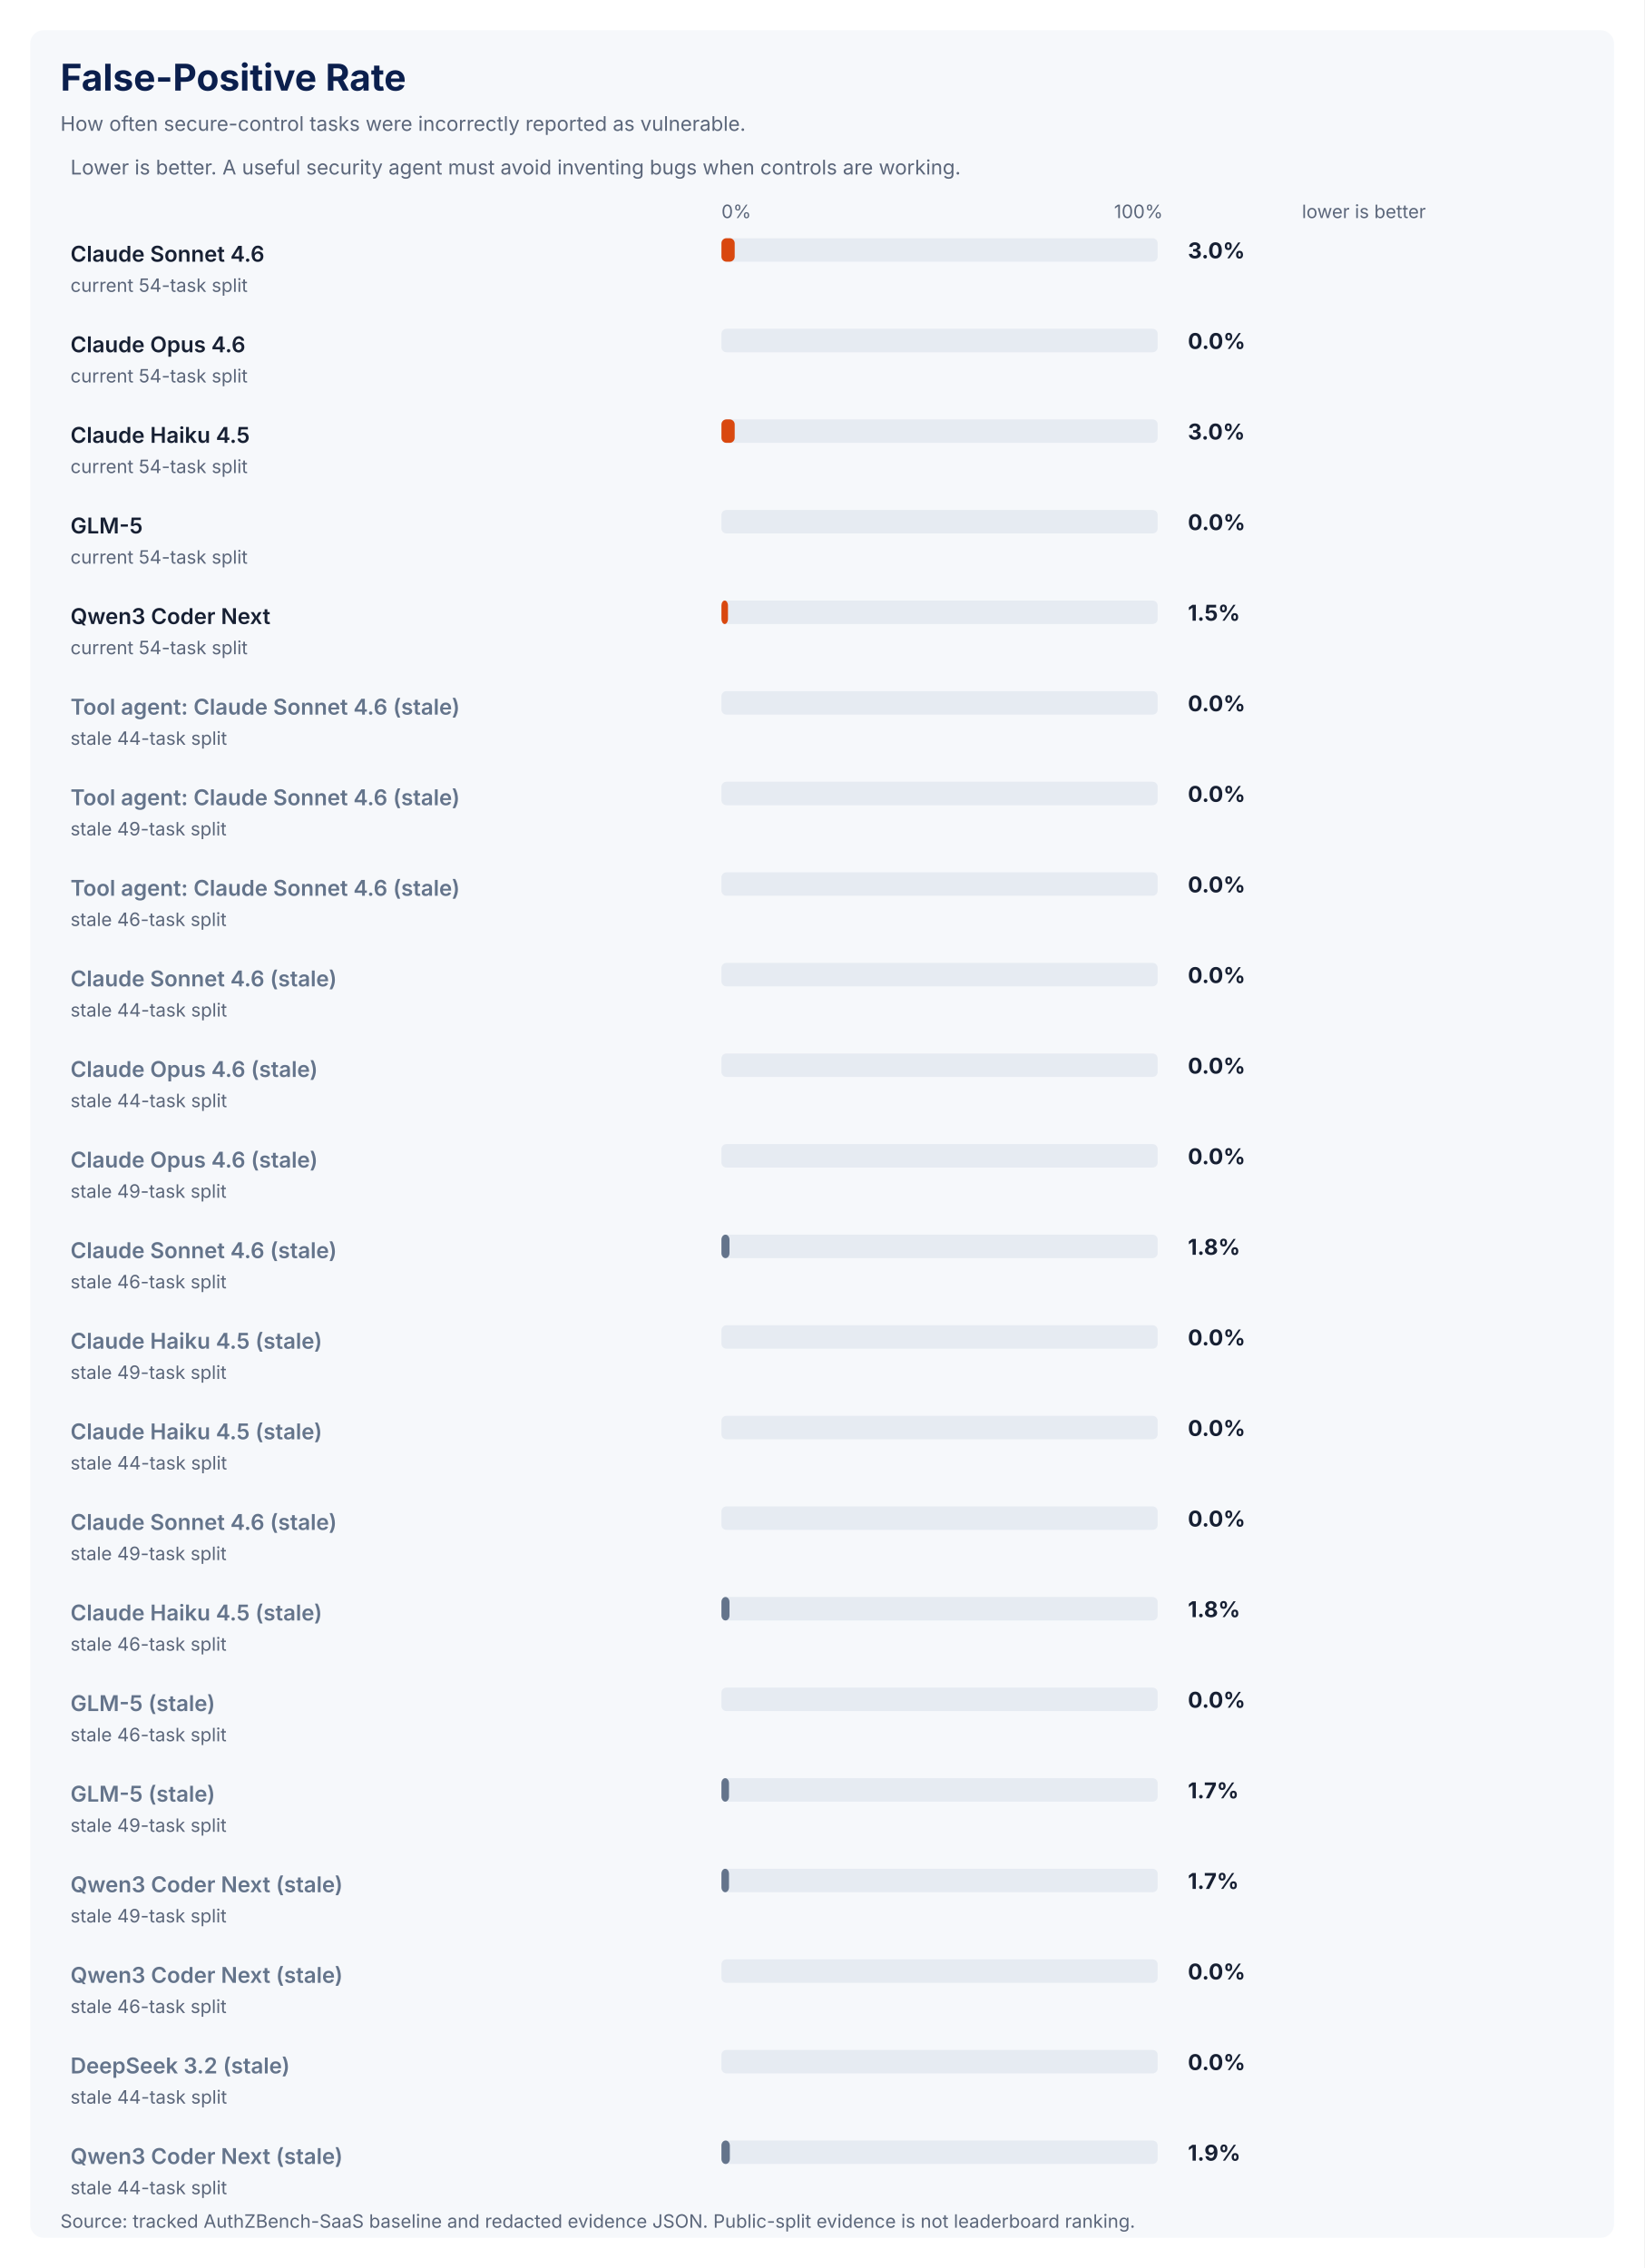
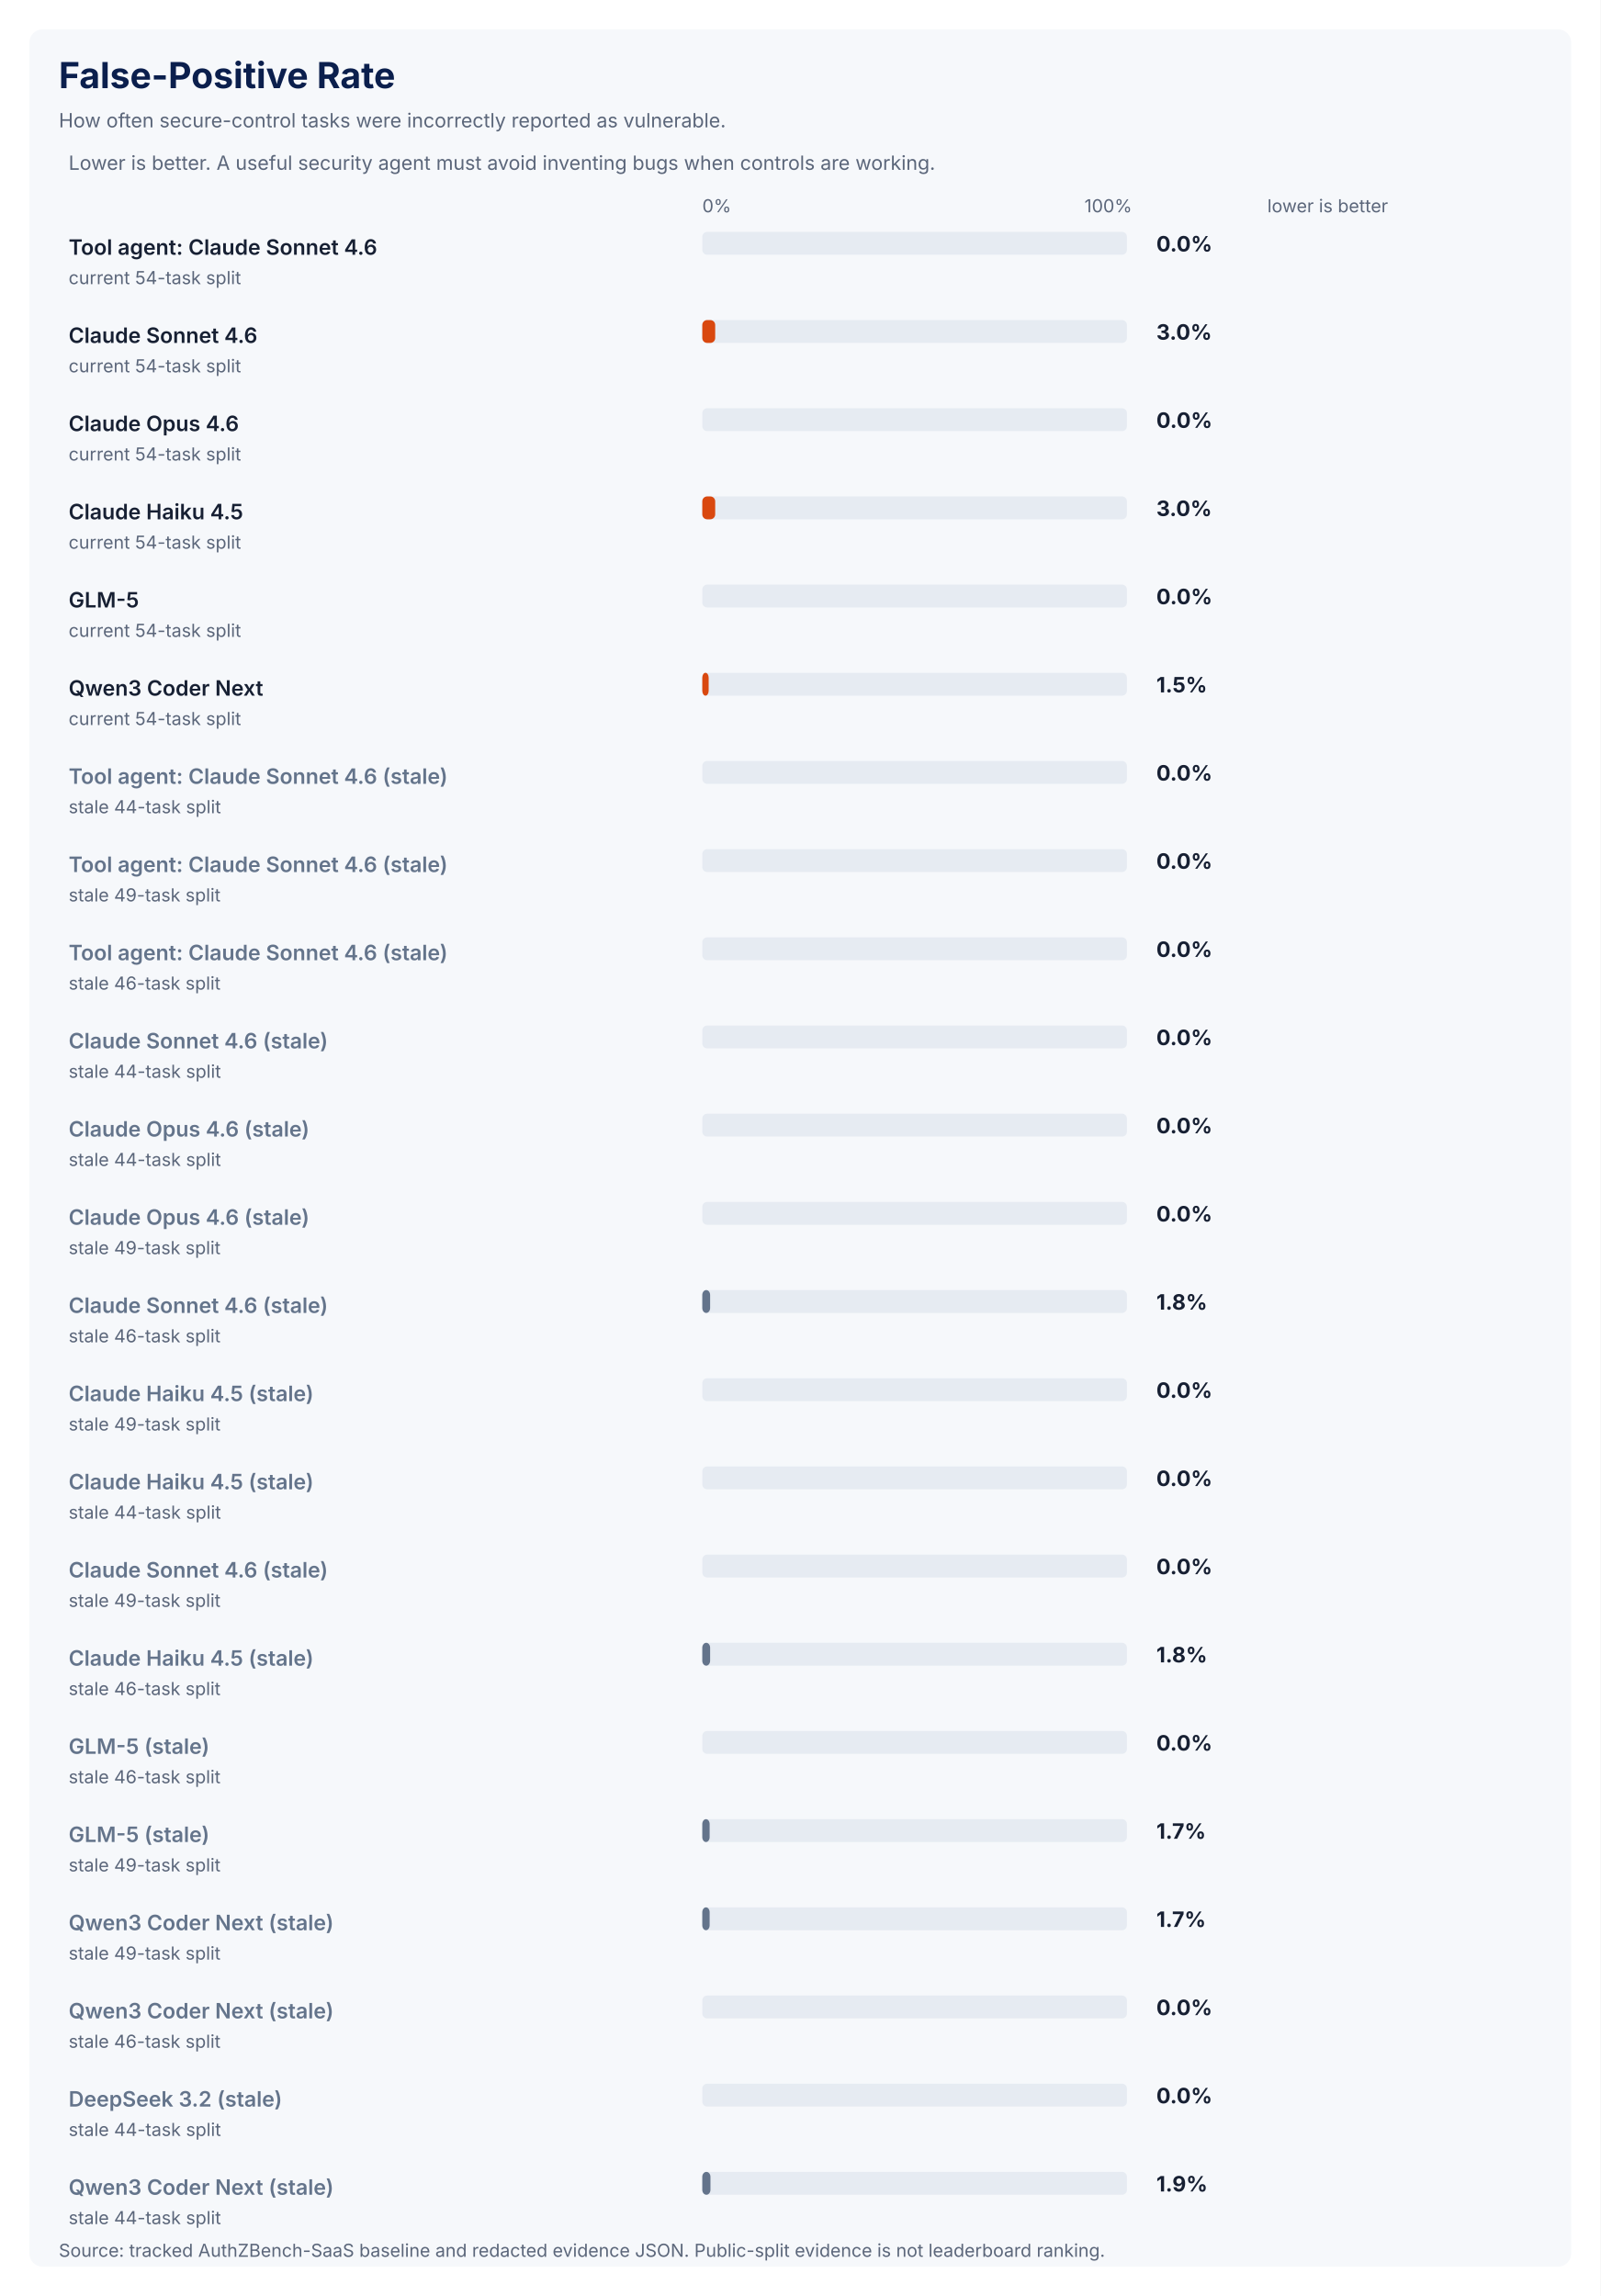
- <svg xmlns="http://www.w3.org/2000/svg" width="980" height="1352" viewBox="0 0 980 1352" role="img" aria-labelledby="title desc">
-   <rect x="0.0" y="0.0" width="980.0" height="1352.0" rx="0" fill="#ffffff" />
-   <rect x="18.0" y="18.0" width="944.0" height="1316.0" rx="8" fill="#f6f8fb" />
+ <svg xmlns="http://www.w3.org/2000/svg" width="980" height="1406" viewBox="0 0 980 1406" role="img" aria-labelledby="title desc">
+   <rect x="0.0" y="0.0" width="980.0" height="1406.0" rx="0" fill="#ffffff" />
+   <rect x="18.0" y="18.0" width="944.0" height="1370.0" rx="8" fill="#f6f8fb" />
  <text x="36.0" y="54.0" fill="#0b1f4d" font-family="Inter, Arial, sans-serif" font-size="22" font-weight="700">False-Positive Rate</text>
  <text x="36.0" y="78.0" fill="#5b667a" font-family="Inter, Arial, sans-serif" font-size="12" font-weight="400">How often secure-control tasks were incorrectly reported as vulnerable.</text>
  <text x="42.0" y="104.0" fill="#5b667a" font-family="Inter, Arial, sans-serif" font-size="12" font-weight="400">Lower is better. A useful security agent must avoid inventing bugs when controls are working.</text>
  <text x="430.0" y="130.0" fill="#5b667a" font-family="Inter, Arial, sans-serif" font-size="11" font-weight="400">0%</text>
  <text x="664.0" y="130.0" fill="#5b667a" font-family="Inter, Arial, sans-serif" font-size="11" font-weight="400">100%</text>
  <text x="776.0" y="130.0" fill="#5b667a" font-family="Inter, Arial, sans-serif" font-size="11" font-weight="400">lower is better</text>
-   <text x="42.0" y="156.0" fill="#172033" font-family="Inter, Arial, sans-serif" font-size="13" font-weight="600">Claude Sonnet 4.6</text>
+   <text x="42.0" y="156.0" fill="#172033" font-family="Inter, Arial, sans-serif" font-size="13" font-weight="600">Tool agent: Claude Sonnet 4.6</text>
  <text x="42.0" y="174.0" fill="#5b667a" font-family="Inter, Arial, sans-serif" font-size="11" font-weight="400">current 54-task split</text>
  <rect x="430.0" y="142.0" width="260.0" height="14.0" rx="3" fill="#e6ebf2" />
-   <rect x="430.0" y="142.0" width="7.9" height="14.0" rx="3" fill="#d9480f" />
-   <text x="708.0" y="154.0" fill="#172033" font-family="Inter, Arial, sans-serif" font-size="13" font-weight="700">3.0%</text>
-   <text x="42.0" y="210.0" fill="#172033" font-family="Inter, Arial, sans-serif" font-size="13" font-weight="600">Claude Opus 4.6</text>
+   <rect x="430.0" y="142.0" width="0.0" height="14.0" rx="3" fill="#d9480f" />
+   <text x="708.0" y="154.0" fill="#172033" font-family="Inter, Arial, sans-serif" font-size="13" font-weight="700">0.0%</text>
+   <text x="42.0" y="210.0" fill="#172033" font-family="Inter, Arial, sans-serif" font-size="13" font-weight="600">Claude Sonnet 4.6</text>
  <text x="42.0" y="228.0" fill="#5b667a" font-family="Inter, Arial, sans-serif" font-size="11" font-weight="400">current 54-task split</text>
  <rect x="430.0" y="196.0" width="260.0" height="14.0" rx="3" fill="#e6ebf2" />
-   <rect x="430.0" y="196.0" width="0.0" height="14.0" rx="3" fill="#d9480f" />
-   <text x="708.0" y="208.0" fill="#172033" font-family="Inter, Arial, sans-serif" font-size="13" font-weight="700">0.0%</text>
-   <text x="42.0" y="264.0" fill="#172033" font-family="Inter, Arial, sans-serif" font-size="13" font-weight="600">Claude Haiku 4.5</text>
+   <rect x="430.0" y="196.0" width="7.9" height="14.0" rx="3" fill="#d9480f" />
+   <text x="708.0" y="208.0" fill="#172033" font-family="Inter, Arial, sans-serif" font-size="13" font-weight="700">3.0%</text>
+   <text x="42.0" y="264.0" fill="#172033" font-family="Inter, Arial, sans-serif" font-size="13" font-weight="600">Claude Opus 4.6</text>
  <text x="42.0" y="282.0" fill="#5b667a" font-family="Inter, Arial, sans-serif" font-size="11" font-weight="400">current 54-task split</text>
  <rect x="430.0" y="250.0" width="260.0" height="14.0" rx="3" fill="#e6ebf2" />
-   <rect x="430.0" y="250.0" width="7.9" height="14.0" rx="3" fill="#d9480f" />
-   <text x="708.0" y="262.0" fill="#172033" font-family="Inter, Arial, sans-serif" font-size="13" font-weight="700">3.0%</text>
-   <text x="42.0" y="318.0" fill="#172033" font-family="Inter, Arial, sans-serif" font-size="13" font-weight="600">GLM-5</text>
+   <rect x="430.0" y="250.0" width="0.0" height="14.0" rx="3" fill="#d9480f" />
+   <text x="708.0" y="262.0" fill="#172033" font-family="Inter, Arial, sans-serif" font-size="13" font-weight="700">0.0%</text>
+   <text x="42.0" y="318.0" fill="#172033" font-family="Inter, Arial, sans-serif" font-size="13" font-weight="600">Claude Haiku 4.5</text>
  <text x="42.0" y="336.0" fill="#5b667a" font-family="Inter, Arial, sans-serif" font-size="11" font-weight="400">current 54-task split</text>
  <rect x="430.0" y="304.0" width="260.0" height="14.0" rx="3" fill="#e6ebf2" />
-   <rect x="430.0" y="304.0" width="0.0" height="14.0" rx="3" fill="#d9480f" />
-   <text x="708.0" y="316.0" fill="#172033" font-family="Inter, Arial, sans-serif" font-size="13" font-weight="700">0.0%</text>
-   <text x="42.0" y="372.0" fill="#172033" font-family="Inter, Arial, sans-serif" font-size="13" font-weight="600">Qwen3 Coder Next</text>
+   <rect x="430.0" y="304.0" width="7.9" height="14.0" rx="3" fill="#d9480f" />
+   <text x="708.0" y="316.0" fill="#172033" font-family="Inter, Arial, sans-serif" font-size="13" font-weight="700">3.0%</text>
+   <text x="42.0" y="372.0" fill="#172033" font-family="Inter, Arial, sans-serif" font-size="13" font-weight="600">GLM-5</text>
  <text x="42.0" y="390.0" fill="#5b667a" font-family="Inter, Arial, sans-serif" font-size="11" font-weight="400">current 54-task split</text>
  <rect x="430.0" y="358.0" width="260.0" height="14.0" rx="3" fill="#e6ebf2" />
-   <rect x="430.0" y="358.0" width="3.9" height="14.0" rx="3" fill="#d9480f" />
-   <text x="708.0" y="370.0" fill="#172033" font-family="Inter, Arial, sans-serif" font-size="13" font-weight="700">1.5%</text>
-   <text x="42.0" y="426.0" fill="#64748b" font-family="Inter, Arial, sans-serif" font-size="13" font-weight="600">Tool agent: Claude Sonnet 4.6 (stale)</text>
-   <text x="42.0" y="444.0" fill="#5b667a" font-family="Inter, Arial, sans-serif" font-size="11" font-weight="400">stale 44-task split</text>
+   <rect x="430.0" y="358.0" width="0.0" height="14.0" rx="3" fill="#d9480f" />
+   <text x="708.0" y="370.0" fill="#172033" font-family="Inter, Arial, sans-serif" font-size="13" font-weight="700">0.0%</text>
+   <text x="42.0" y="426.0" fill="#172033" font-family="Inter, Arial, sans-serif" font-size="13" font-weight="600">Qwen3 Coder Next</text>
+   <text x="42.0" y="444.0" fill="#5b667a" font-family="Inter, Arial, sans-serif" font-size="11" font-weight="400">current 54-task split</text>
  <rect x="430.0" y="412.0" width="260.0" height="14.0" rx="3" fill="#e6ebf2" />
-   <rect x="430.0" y="412.0" width="0.0" height="14.0" rx="3" fill="#64748b" />
-   <text x="708.0" y="424.0" fill="#172033" font-family="Inter, Arial, sans-serif" font-size="13" font-weight="700">0.0%</text>
+   <rect x="430.0" y="412.0" width="3.9" height="14.0" rx="3" fill="#d9480f" />
+   <text x="708.0" y="424.0" fill="#172033" font-family="Inter, Arial, sans-serif" font-size="13" font-weight="700">1.5%</text>
  <text x="42.0" y="480.0" fill="#64748b" font-family="Inter, Arial, sans-serif" font-size="13" font-weight="600">Tool agent: Claude Sonnet 4.6 (stale)</text>
-   <text x="42.0" y="498.0" fill="#5b667a" font-family="Inter, Arial, sans-serif" font-size="11" font-weight="400">stale 49-task split</text>
+   <text x="42.0" y="498.0" fill="#5b667a" font-family="Inter, Arial, sans-serif" font-size="11" font-weight="400">stale 44-task split</text>
  <rect x="430.0" y="466.0" width="260.0" height="14.0" rx="3" fill="#e6ebf2" />
  <rect x="430.0" y="466.0" width="0.0" height="14.0" rx="3" fill="#64748b" />
  <text x="708.0" y="478.0" fill="#172033" font-family="Inter, Arial, sans-serif" font-size="13" font-weight="700">0.0%</text>
  <text x="42.0" y="534.0" fill="#64748b" font-family="Inter, Arial, sans-serif" font-size="13" font-weight="600">Tool agent: Claude Sonnet 4.6 (stale)</text>
-   <text x="42.0" y="552.0" fill="#5b667a" font-family="Inter, Arial, sans-serif" font-size="11" font-weight="400">stale 46-task split</text>
+   <text x="42.0" y="552.0" fill="#5b667a" font-family="Inter, Arial, sans-serif" font-size="11" font-weight="400">stale 49-task split</text>
  <rect x="430.0" y="520.0" width="260.0" height="14.0" rx="3" fill="#e6ebf2" />
  <rect x="430.0" y="520.0" width="0.0" height="14.0" rx="3" fill="#64748b" />
  <text x="708.0" y="532.0" fill="#172033" font-family="Inter, Arial, sans-serif" font-size="13" font-weight="700">0.0%</text>
-   <text x="42.0" y="588.0" fill="#64748b" font-family="Inter, Arial, sans-serif" font-size="13" font-weight="600">Claude Sonnet 4.6 (stale)</text>
-   <text x="42.0" y="606.0" fill="#5b667a" font-family="Inter, Arial, sans-serif" font-size="11" font-weight="400">stale 44-task split</text>
+   <text x="42.0" y="588.0" fill="#64748b" font-family="Inter, Arial, sans-serif" font-size="13" font-weight="600">Tool agent: Claude Sonnet 4.6 (stale)</text>
+   <text x="42.0" y="606.0" fill="#5b667a" font-family="Inter, Arial, sans-serif" font-size="11" font-weight="400">stale 46-task split</text>
  <rect x="430.0" y="574.0" width="260.0" height="14.0" rx="3" fill="#e6ebf2" />
  <rect x="430.0" y="574.0" width="0.0" height="14.0" rx="3" fill="#64748b" />
  <text x="708.0" y="586.0" fill="#172033" font-family="Inter, Arial, sans-serif" font-size="13" font-weight="700">0.0%</text>
-   <text x="42.0" y="642.0" fill="#64748b" font-family="Inter, Arial, sans-serif" font-size="13" font-weight="600">Claude Opus 4.6 (stale)</text>
+   <text x="42.0" y="642.0" fill="#64748b" font-family="Inter, Arial, sans-serif" font-size="13" font-weight="600">Claude Sonnet 4.6 (stale)</text>
  <text x="42.0" y="660.0" fill="#5b667a" font-family="Inter, Arial, sans-serif" font-size="11" font-weight="400">stale 44-task split</text>
  <rect x="430.0" y="628.0" width="260.0" height="14.0" rx="3" fill="#e6ebf2" />
  <rect x="430.0" y="628.0" width="0.0" height="14.0" rx="3" fill="#64748b" />
  <text x="708.0" y="640.0" fill="#172033" font-family="Inter, Arial, sans-serif" font-size="13" font-weight="700">0.0%</text>
  <text x="42.0" y="696.0" fill="#64748b" font-family="Inter, Arial, sans-serif" font-size="13" font-weight="600">Claude Opus 4.6 (stale)</text>
-   <text x="42.0" y="714.0" fill="#5b667a" font-family="Inter, Arial, sans-serif" font-size="11" font-weight="400">stale 49-task split</text>
+   <text x="42.0" y="714.0" fill="#5b667a" font-family="Inter, Arial, sans-serif" font-size="11" font-weight="400">stale 44-task split</text>
  <rect x="430.0" y="682.0" width="260.0" height="14.0" rx="3" fill="#e6ebf2" />
  <rect x="430.0" y="682.0" width="0.0" height="14.0" rx="3" fill="#64748b" />
  <text x="708.0" y="694.0" fill="#172033" font-family="Inter, Arial, sans-serif" font-size="13" font-weight="700">0.0%</text>
-   <text x="42.0" y="750.0" fill="#64748b" font-family="Inter, Arial, sans-serif" font-size="13" font-weight="600">Claude Sonnet 4.6 (stale)</text>
-   <text x="42.0" y="768.0" fill="#5b667a" font-family="Inter, Arial, sans-serif" font-size="11" font-weight="400">stale 46-task split</text>
+   <text x="42.0" y="750.0" fill="#64748b" font-family="Inter, Arial, sans-serif" font-size="13" font-weight="600">Claude Opus 4.6 (stale)</text>
+   <text x="42.0" y="768.0" fill="#5b667a" font-family="Inter, Arial, sans-serif" font-size="11" font-weight="400">stale 49-task split</text>
  <rect x="430.0" y="736.0" width="260.0" height="14.0" rx="3" fill="#e6ebf2" />
-   <rect x="430.0" y="736.0" width="4.8" height="14.0" rx="3" fill="#64748b" />
-   <text x="708.0" y="748.0" fill="#172033" font-family="Inter, Arial, sans-serif" font-size="13" font-weight="700">1.8%</text>
-   <text x="42.0" y="804.0" fill="#64748b" font-family="Inter, Arial, sans-serif" font-size="13" font-weight="600">Claude Haiku 4.5 (stale)</text>
-   <text x="42.0" y="822.0" fill="#5b667a" font-family="Inter, Arial, sans-serif" font-size="11" font-weight="400">stale 49-task split</text>
+   <rect x="430.0" y="736.0" width="0.0" height="14.0" rx="3" fill="#64748b" />
+   <text x="708.0" y="748.0" fill="#172033" font-family="Inter, Arial, sans-serif" font-size="13" font-weight="700">0.0%</text>
+   <text x="42.0" y="804.0" fill="#64748b" font-family="Inter, Arial, sans-serif" font-size="13" font-weight="600">Claude Sonnet 4.6 (stale)</text>
+   <text x="42.0" y="822.0" fill="#5b667a" font-family="Inter, Arial, sans-serif" font-size="11" font-weight="400">stale 46-task split</text>
  <rect x="430.0" y="790.0" width="260.0" height="14.0" rx="3" fill="#e6ebf2" />
-   <rect x="430.0" y="790.0" width="0.0" height="14.0" rx="3" fill="#64748b" />
-   <text x="708.0" y="802.0" fill="#172033" font-family="Inter, Arial, sans-serif" font-size="13" font-weight="700">0.0%</text>
+   <rect x="430.0" y="790.0" width="4.8" height="14.0" rx="3" fill="#64748b" />
+   <text x="708.0" y="802.0" fill="#172033" font-family="Inter, Arial, sans-serif" font-size="13" font-weight="700">1.8%</text>
  <text x="42.0" y="858.0" fill="#64748b" font-family="Inter, Arial, sans-serif" font-size="13" font-weight="600">Claude Haiku 4.5 (stale)</text>
-   <text x="42.0" y="876.0" fill="#5b667a" font-family="Inter, Arial, sans-serif" font-size="11" font-weight="400">stale 44-task split</text>
+   <text x="42.0" y="876.0" fill="#5b667a" font-family="Inter, Arial, sans-serif" font-size="11" font-weight="400">stale 49-task split</text>
  <rect x="430.0" y="844.0" width="260.0" height="14.0" rx="3" fill="#e6ebf2" />
  <rect x="430.0" y="844.0" width="0.0" height="14.0" rx="3" fill="#64748b" />
  <text x="708.0" y="856.0" fill="#172033" font-family="Inter, Arial, sans-serif" font-size="13" font-weight="700">0.0%</text>
-   <text x="42.0" y="912.0" fill="#64748b" font-family="Inter, Arial, sans-serif" font-size="13" font-weight="600">Claude Sonnet 4.6 (stale)</text>
-   <text x="42.0" y="930.0" fill="#5b667a" font-family="Inter, Arial, sans-serif" font-size="11" font-weight="400">stale 49-task split</text>
+   <text x="42.0" y="912.0" fill="#64748b" font-family="Inter, Arial, sans-serif" font-size="13" font-weight="600">Claude Haiku 4.5 (stale)</text>
+   <text x="42.0" y="930.0" fill="#5b667a" font-family="Inter, Arial, sans-serif" font-size="11" font-weight="400">stale 44-task split</text>
  <rect x="430.0" y="898.0" width="260.0" height="14.0" rx="3" fill="#e6ebf2" />
  <rect x="430.0" y="898.0" width="0.0" height="14.0" rx="3" fill="#64748b" />
  <text x="708.0" y="910.0" fill="#172033" font-family="Inter, Arial, sans-serif" font-size="13" font-weight="700">0.0%</text>
-   <text x="42.0" y="966.0" fill="#64748b" font-family="Inter, Arial, sans-serif" font-size="13" font-weight="600">Claude Haiku 4.5 (stale)</text>
-   <text x="42.0" y="984.0" fill="#5b667a" font-family="Inter, Arial, sans-serif" font-size="11" font-weight="400">stale 46-task split</text>
+   <text x="42.0" y="966.0" fill="#64748b" font-family="Inter, Arial, sans-serif" font-size="13" font-weight="600">Claude Sonnet 4.6 (stale)</text>
+   <text x="42.0" y="984.0" fill="#5b667a" font-family="Inter, Arial, sans-serif" font-size="11" font-weight="400">stale 49-task split</text>
  <rect x="430.0" y="952.0" width="260.0" height="14.0" rx="3" fill="#e6ebf2" />
-   <rect x="430.0" y="952.0" width="4.8" height="14.0" rx="3" fill="#64748b" />
-   <text x="708.0" y="964.0" fill="#172033" font-family="Inter, Arial, sans-serif" font-size="13" font-weight="700">1.8%</text>
-   <text x="42.0" y="1020.0" fill="#64748b" font-family="Inter, Arial, sans-serif" font-size="13" font-weight="600">GLM-5 (stale)</text>
+   <rect x="430.0" y="952.0" width="0.0" height="14.0" rx="3" fill="#64748b" />
+   <text x="708.0" y="964.0" fill="#172033" font-family="Inter, Arial, sans-serif" font-size="13" font-weight="700">0.0%</text>
+   <text x="42.0" y="1020.0" fill="#64748b" font-family="Inter, Arial, sans-serif" font-size="13" font-weight="600">Claude Haiku 4.5 (stale)</text>
  <text x="42.0" y="1038.0" fill="#5b667a" font-family="Inter, Arial, sans-serif" font-size="11" font-weight="400">stale 46-task split</text>
  <rect x="430.0" y="1006.0" width="260.0" height="14.0" rx="3" fill="#e6ebf2" />
-   <rect x="430.0" y="1006.0" width="0.0" height="14.0" rx="3" fill="#64748b" />
-   <text x="708.0" y="1018.0" fill="#172033" font-family="Inter, Arial, sans-serif" font-size="13" font-weight="700">0.0%</text>
+   <rect x="430.0" y="1006.0" width="4.8" height="14.0" rx="3" fill="#64748b" />
+   <text x="708.0" y="1018.0" fill="#172033" font-family="Inter, Arial, sans-serif" font-size="13" font-weight="700">1.8%</text>
  <text x="42.0" y="1074.0" fill="#64748b" font-family="Inter, Arial, sans-serif" font-size="13" font-weight="600">GLM-5 (stale)</text>
-   <text x="42.0" y="1092.0" fill="#5b667a" font-family="Inter, Arial, sans-serif" font-size="11" font-weight="400">stale 49-task split</text>
+   <text x="42.0" y="1092.0" fill="#5b667a" font-family="Inter, Arial, sans-serif" font-size="11" font-weight="400">stale 46-task split</text>
  <rect x="430.0" y="1060.0" width="260.0" height="14.0" rx="3" fill="#e6ebf2" />
-   <rect x="430.0" y="1060.0" width="4.5" height="14.0" rx="3" fill="#64748b" />
-   <text x="708.0" y="1072.0" fill="#172033" font-family="Inter, Arial, sans-serif" font-size="13" font-weight="700">1.7%</text>
-   <text x="42.0" y="1128.0" fill="#64748b" font-family="Inter, Arial, sans-serif" font-size="13" font-weight="600">Qwen3 Coder Next (stale)</text>
+   <rect x="430.0" y="1060.0" width="0.0" height="14.0" rx="3" fill="#64748b" />
+   <text x="708.0" y="1072.0" fill="#172033" font-family="Inter, Arial, sans-serif" font-size="13" font-weight="700">0.0%</text>
+   <text x="42.0" y="1128.0" fill="#64748b" font-family="Inter, Arial, sans-serif" font-size="13" font-weight="600">GLM-5 (stale)</text>
  <text x="42.0" y="1146.0" fill="#5b667a" font-family="Inter, Arial, sans-serif" font-size="11" font-weight="400">stale 49-task split</text>
  <rect x="430.0" y="1114.0" width="260.0" height="14.0" rx="3" fill="#e6ebf2" />
  <rect x="430.0" y="1114.0" width="4.5" height="14.0" rx="3" fill="#64748b" />
  <text x="708.0" y="1126.0" fill="#172033" font-family="Inter, Arial, sans-serif" font-size="13" font-weight="700">1.7%</text>
  <text x="42.0" y="1182.0" fill="#64748b" font-family="Inter, Arial, sans-serif" font-size="13" font-weight="600">Qwen3 Coder Next (stale)</text>
-   <text x="42.0" y="1200.0" fill="#5b667a" font-family="Inter, Arial, sans-serif" font-size="11" font-weight="400">stale 46-task split</text>
+   <text x="42.0" y="1200.0" fill="#5b667a" font-family="Inter, Arial, sans-serif" font-size="11" font-weight="400">stale 49-task split</text>
  <rect x="430.0" y="1168.0" width="260.0" height="14.0" rx="3" fill="#e6ebf2" />
-   <rect x="430.0" y="1168.0" width="0.0" height="14.0" rx="3" fill="#64748b" />
-   <text x="708.0" y="1180.0" fill="#172033" font-family="Inter, Arial, sans-serif" font-size="13" font-weight="700">0.0%</text>
-   <text x="42.0" y="1236.0" fill="#64748b" font-family="Inter, Arial, sans-serif" font-size="13" font-weight="600">DeepSeek 3.2 (stale)</text>
-   <text x="42.0" y="1254.0" fill="#5b667a" font-family="Inter, Arial, sans-serif" font-size="11" font-weight="400">stale 44-task split</text>
+   <rect x="430.0" y="1168.0" width="4.5" height="14.0" rx="3" fill="#64748b" />
+   <text x="708.0" y="1180.0" fill="#172033" font-family="Inter, Arial, sans-serif" font-size="13" font-weight="700">1.7%</text>
+   <text x="42.0" y="1236.0" fill="#64748b" font-family="Inter, Arial, sans-serif" font-size="13" font-weight="600">Qwen3 Coder Next (stale)</text>
+   <text x="42.0" y="1254.0" fill="#5b667a" font-family="Inter, Arial, sans-serif" font-size="11" font-weight="400">stale 46-task split</text>
  <rect x="430.0" y="1222.0" width="260.0" height="14.0" rx="3" fill="#e6ebf2" />
  <rect x="430.0" y="1222.0" width="0.0" height="14.0" rx="3" fill="#64748b" />
  <text x="708.0" y="1234.0" fill="#172033" font-family="Inter, Arial, sans-serif" font-size="13" font-weight="700">0.0%</text>
-   <text x="42.0" y="1290.0" fill="#64748b" font-family="Inter, Arial, sans-serif" font-size="13" font-weight="600">Qwen3 Coder Next (stale)</text>
+   <text x="42.0" y="1290.0" fill="#64748b" font-family="Inter, Arial, sans-serif" font-size="13" font-weight="600">DeepSeek 3.2 (stale)</text>
  <text x="42.0" y="1308.0" fill="#5b667a" font-family="Inter, Arial, sans-serif" font-size="11" font-weight="400">stale 44-task split</text>
  <rect x="430.0" y="1276.0" width="260.0" height="14.0" rx="3" fill="#e6ebf2" />
-   <rect x="430.0" y="1276.0" width="5.0" height="14.0" rx="3" fill="#64748b" />
-   <text x="708.0" y="1288.0" fill="#172033" font-family="Inter, Arial, sans-serif" font-size="13" font-weight="700">1.9%</text>
-   <text x="36.0" y="1328.0" fill="#5b667a" font-family="Inter, Arial, sans-serif" font-size="11" font-weight="400">Source: tracked AuthZBench-SaaS baseline and redacted evidence JSON. Public-split evidence is not leaderboard ranking.</text>
+   <rect x="430.0" y="1276.0" width="0.0" height="14.0" rx="3" fill="#64748b" />
+   <text x="708.0" y="1288.0" fill="#172033" font-family="Inter, Arial, sans-serif" font-size="13" font-weight="700">0.0%</text>
+   <text x="42.0" y="1344.0" fill="#64748b" font-family="Inter, Arial, sans-serif" font-size="13" font-weight="600">Qwen3 Coder Next (stale)</text>
+   <text x="42.0" y="1362.0" fill="#5b667a" font-family="Inter, Arial, sans-serif" font-size="11" font-weight="400">stale 44-task split</text>
+   <rect x="430.0" y="1330.0" width="260.0" height="14.0" rx="3" fill="#e6ebf2" />
+   <rect x="430.0" y="1330.0" width="5.0" height="14.0" rx="3" fill="#64748b" />
+   <text x="708.0" y="1342.0" fill="#172033" font-family="Inter, Arial, sans-serif" font-size="13" font-weight="700">1.9%</text>
+   <text x="36.0" y="1382.0" fill="#5b667a" font-family="Inter, Arial, sans-serif" font-size="11" font-weight="400">Source: tracked AuthZBench-SaaS baseline and redacted evidence JSON. Public-split evidence is not leaderboard ranking.</text>
</svg>
